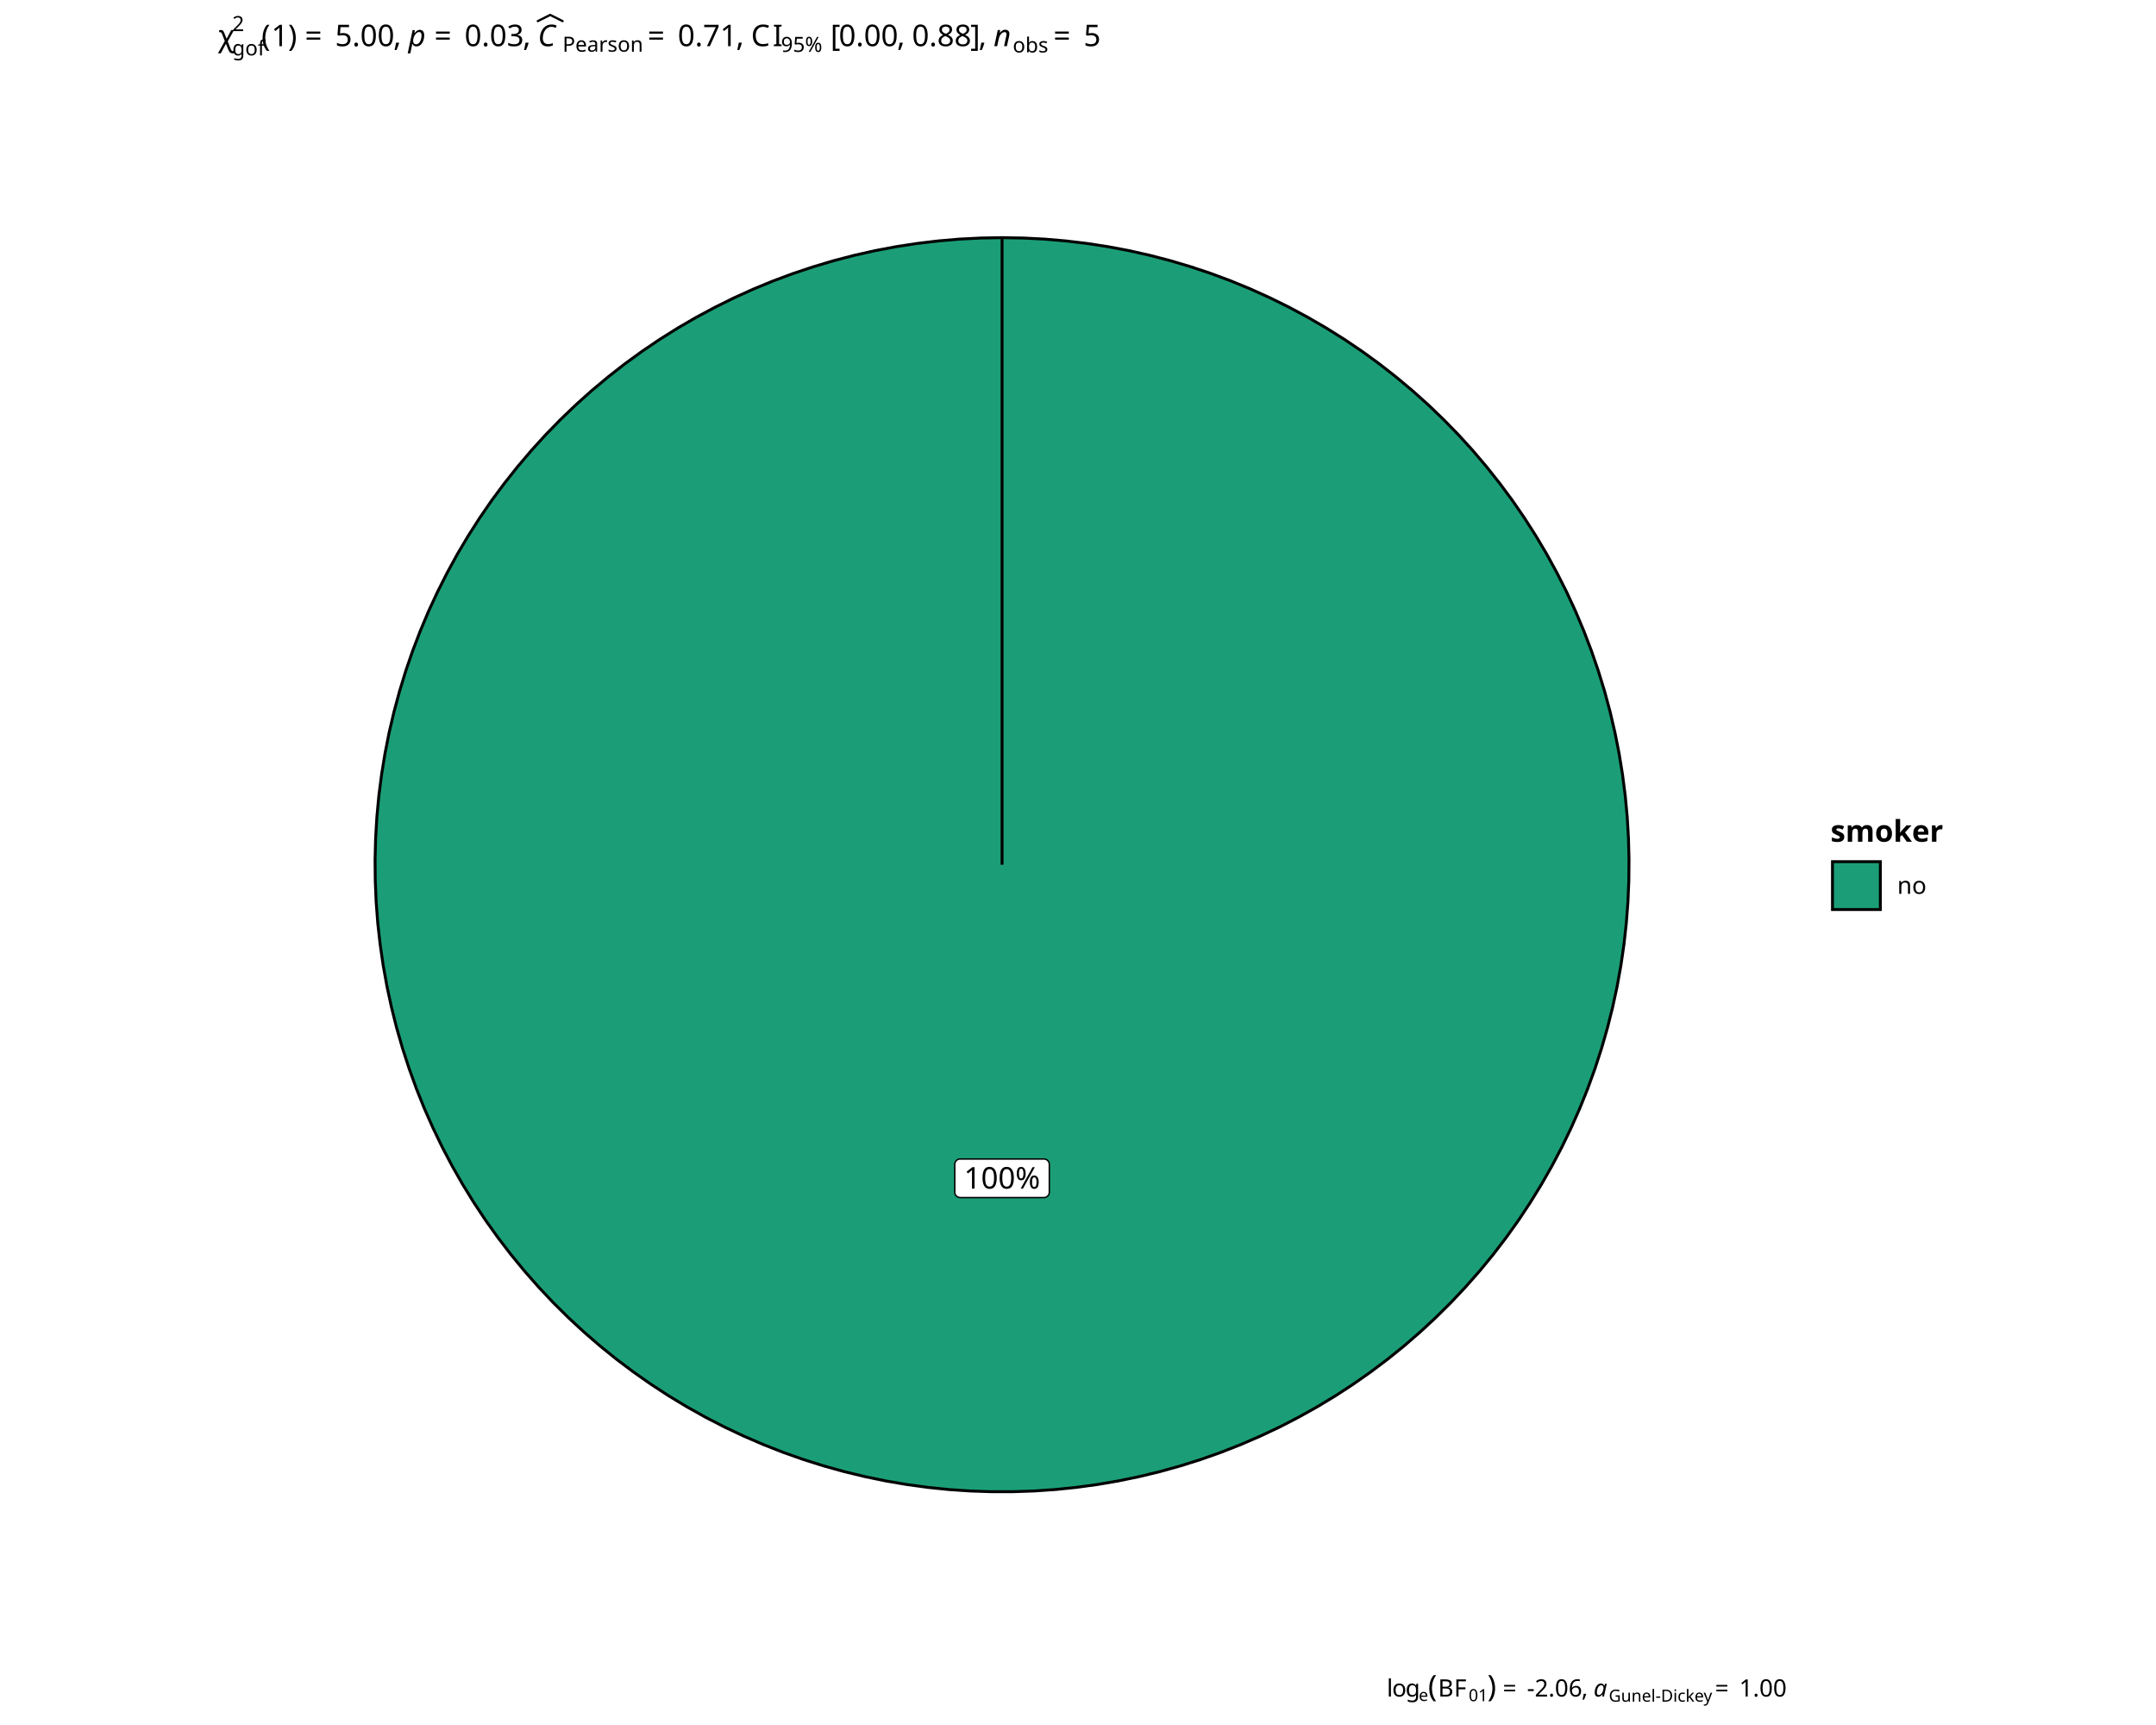
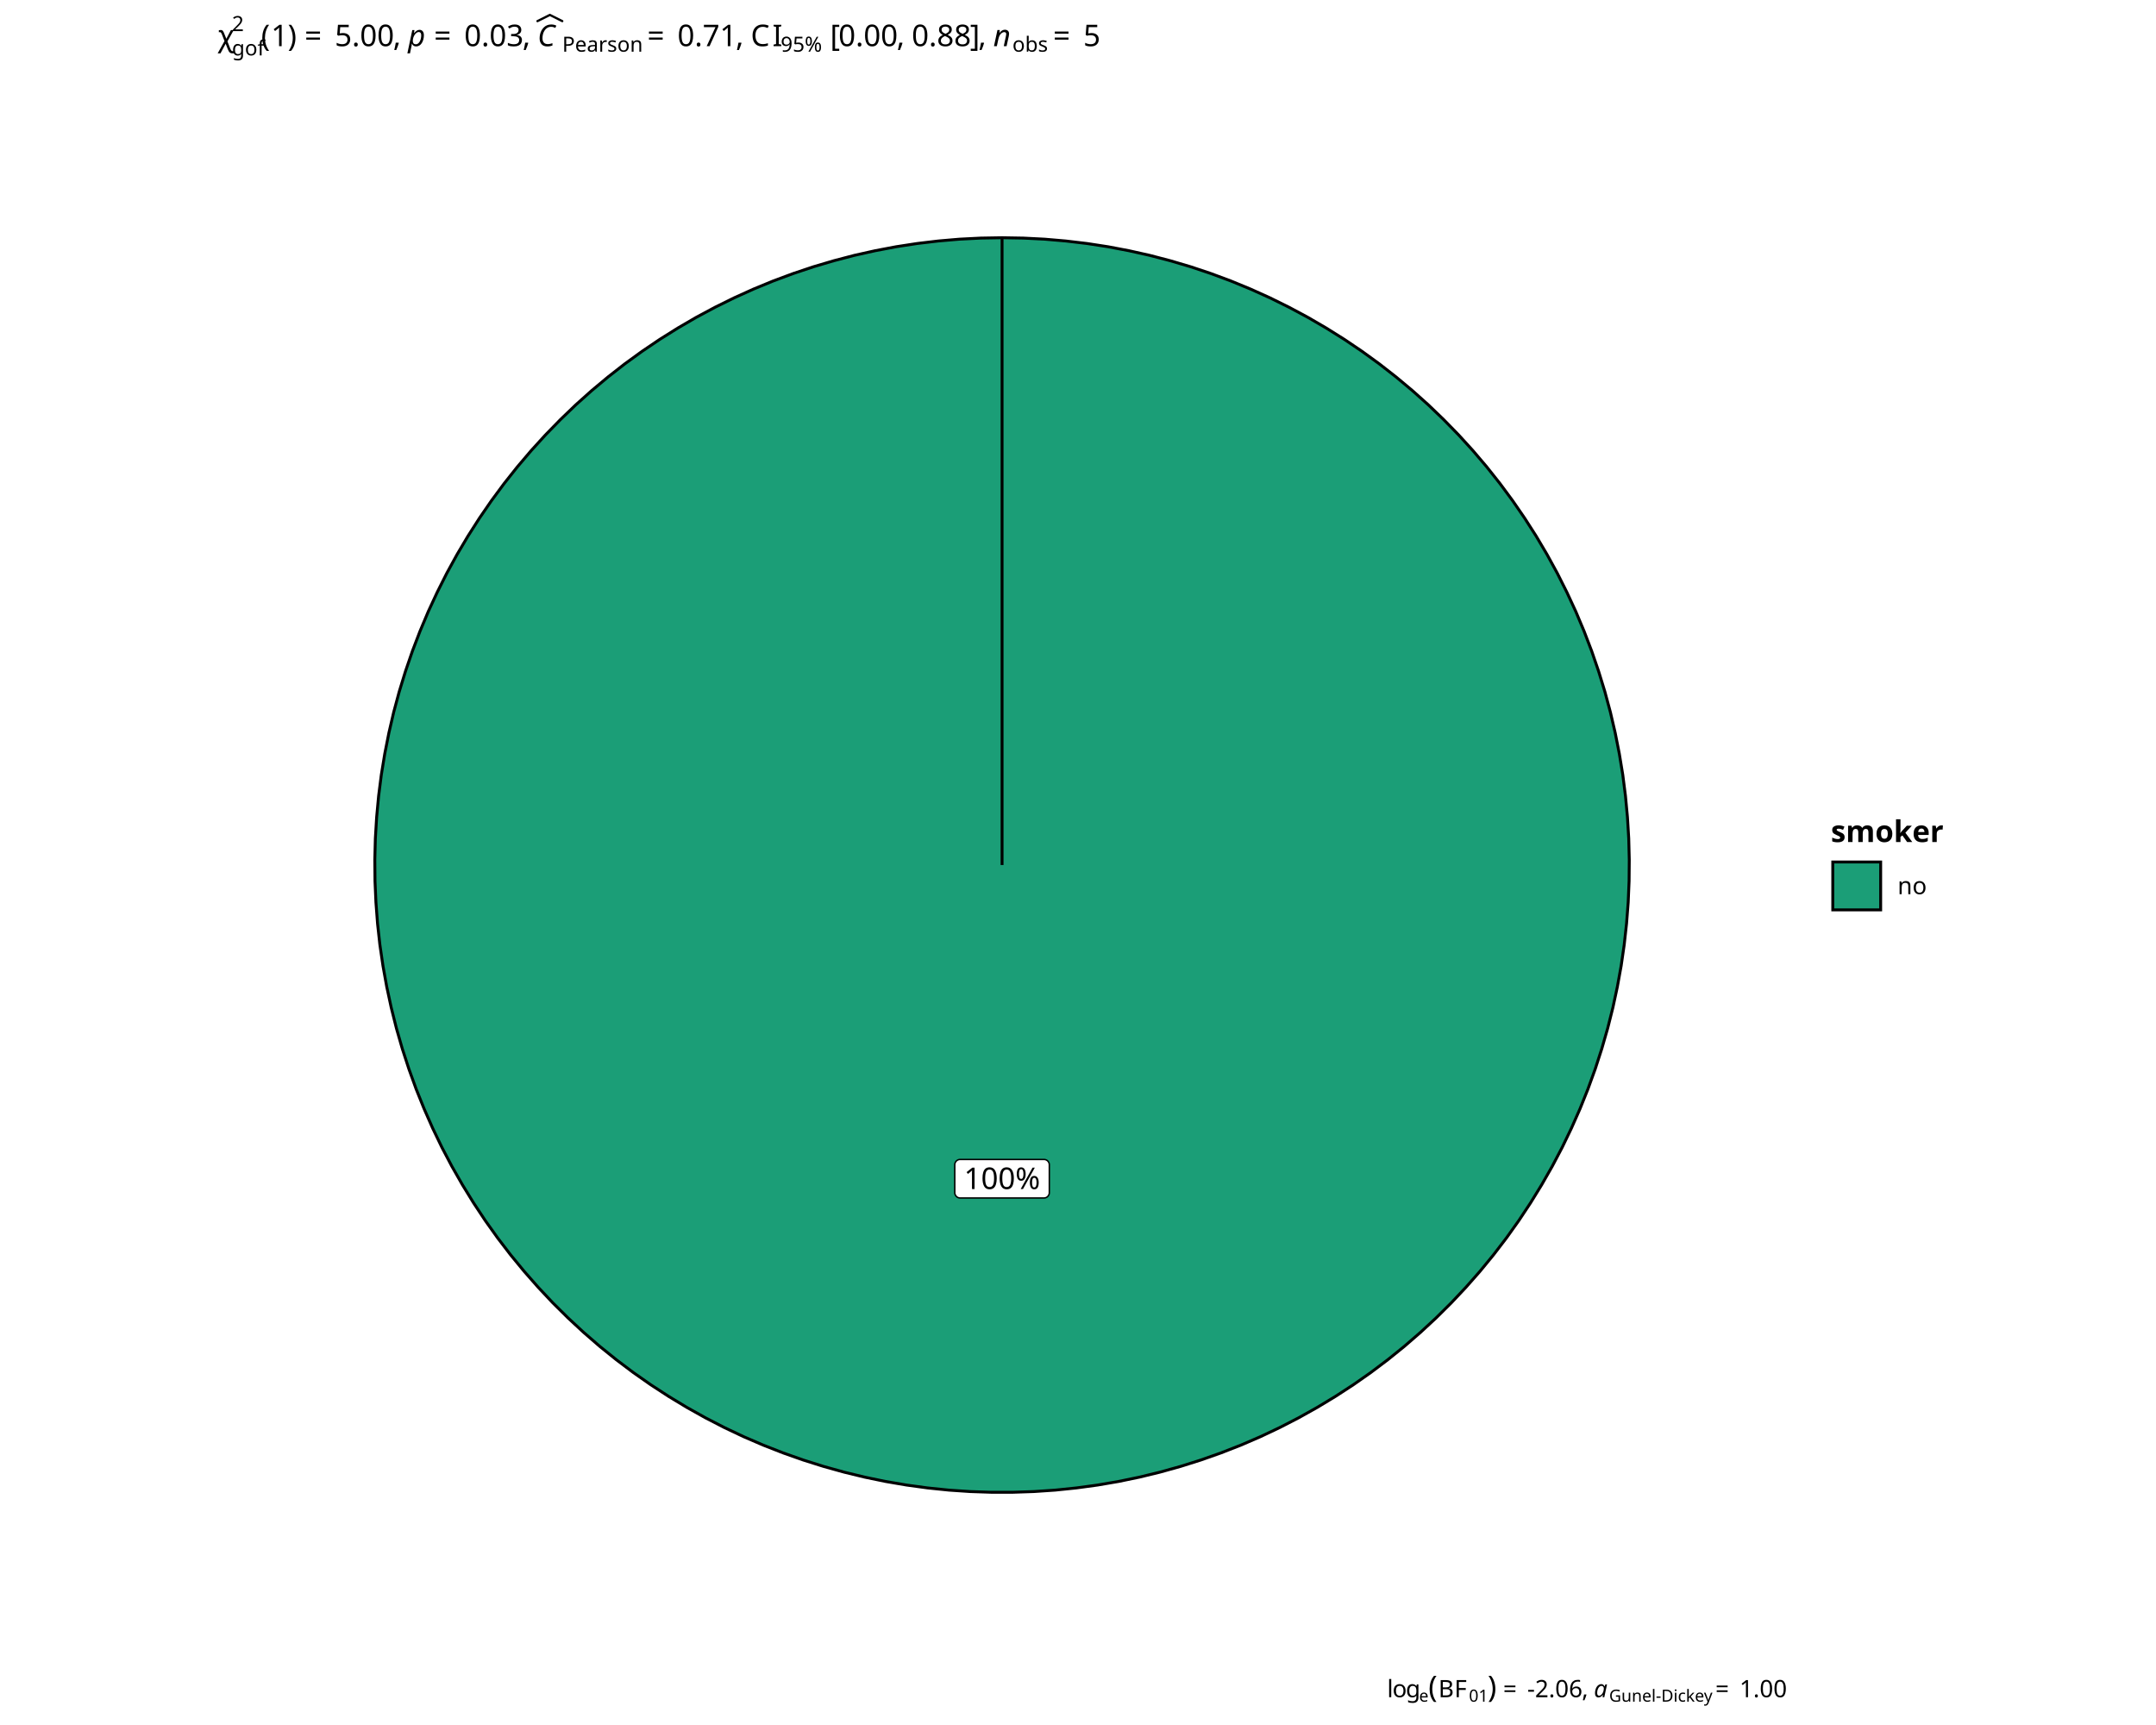
<svg xmlns="http://www.w3.org/2000/svg" class="svglite" data-engine-version="2.0" width="720.00pt" height="576.00pt" viewBox="0 0 720.00 576.00">
  <defs>
    <style type="text/css">
    .svglite line, .svglite polyline, .svglite polygon, .svglite path, .svglite rect, .svglite circle {
      fill: none;
      stroke: #000000;
      stroke-linecap: round;
      stroke-linejoin: round;
      stroke-miterlimit: 10.00;
    }
  </style>
  </defs>
  <rect width="100%" height="100%" style="stroke: none; fill: #FFFFFF;" />
  <defs>
    <clipPath id="cpMC4wMHw3MjAuMDB8MC4wMHw1NzYuMDA=">
      <rect x="0.00" y="0.00" width="720.00" height="576.00" />
    </clipPath>
  </defs>
  <g clip-path="url(#cpMC4wMHw3MjAuMDB8MC4wMHw1NzYuMDA=)">
</g>
  <defs>
-     <clipPath id="cpNjUuOTN8NjU0LjA3fDAuMDB8NTc2LjAw">
-       <rect x="65.93" y="0.00" width="588.14" height="576.00" />
+     <clipPath id="cpNjUuODJ8NjU0LjE4fDAuMDB8NTc2LjAw">
+       <rect x="65.82" y="0.00" width="588.35" height="576.00" />
    </clipPath>
  </defs>
-   <g clip-path="url(#cpNjUuOTN8NjU0LjA3fDAuMDB8NTc2LjAw)">
-     <rect x="65.93" y="0.00" width="588.14" height="576.00" style="stroke-width: 0.97; stroke: #FFFFFF; fill: #FFFFFF;" />
+   <g clip-path="url(#cpNjUuODJ8NjU0LjE4fDAuMDB8NTc2LjAw)">
+     <rect x="65.82" y="0.00" width="588.35" height="576.00" style="stroke-width: 0.97; stroke: #FFFFFF; fill: #FFFFFF;" />
  </g>
  <g clip-path="url(#cpMC4wMHw3MjAuMDB8MC4wMHw1NzYuMDA=)">
</g>
  <defs>
-     <clipPath id="cpNzIuOTB8NTk2LjM3fDI3LjAxfDU1MC40OA==">
-       <rect x="72.90" y="27.01" width="523.46" height="523.46" />
+     <clipPath id="cpNzIuODB8NTk2LjQ3fDI3LjAxfDU1MC42OQ==">
+       <rect x="72.80" y="27.01" width="523.67" height="523.67" />
    </clipPath>
  </defs>
-   <g clip-path="url(#cpNzIuOTB8NTk2LjM3fDI3LjAxfDU1MC40OA==)">
-     <rect x="72.90" y="27.01" width="523.46" height="523.46" style="stroke-width: 0.97; stroke: none; fill: #FFFFFF;" />
-     <polygon points="334.64,288.75 334.64,281.53 334.64,274.31 334.64,267.09 334.64,259.87 334.64,252.64 334.64,245.42 334.64,238.20 334.64,230.98 334.64,223.76 334.64,216.54 334.64,209.32 334.64,202.10 334.64,194.88 334.64,187.66 334.64,180.44 334.64,173.22 334.64,166.00 334.64,158.78 334.64,151.56 334.64,144.34 334.64,137.12 334.64,129.90 334.64,122.68 334.64,115.46 334.64,108.24 334.64,101.02 334.64,93.80 334.64,86.58 334.64,79.36 327.53,79.48 320.42,79.84 313.34,80.45 306.28,81.29 299.25,82.37 292.26,83.69 285.32,85.25 278.44,87.04 271.63,89.07 264.88,91.32 258.22,93.80 251.64,96.51 245.16,99.44 238.79,102.59 232.52,105.95 226.37,109.52 220.35,113.30 214.46,117.28 208.70,121.46 203.10,125.84 197.64,130.40 192.34,135.14 187.21,140.06 182.24,145.15 177.46,150.41 172.85,155.83 168.43,161.40 164.20,167.11 160.17,172.97 156.34,178.96 152.71,185.08 149.30,191.32 146.10,197.67 143.11,204.12 140.35,210.68 137.81,217.32 135.50,224.04 133.42,230.84 131.57,237.71 129.95,244.63 128.57,251.61 127.43,258.63 126.52,265.68 125.86,272.76 125.44,279.86 125.26,286.97 125.32,294.08 125.62,301.18 126.16,308.27 126.95,315.34 127.97,322.38 129.23,329.38 130.73,336.33 132.46,343.22 134.43,350.06 136.63,356.82 139.05,363.51 141.70,370.10 144.58,376.61 147.67,383.01 150.98,389.31 154.50,395.48 158.23,401.54 162.16,407.47 166.29,413.25 170.62,418.90 175.13,424.39 179.83,429.73 184.70,434.91 189.75,439.91 194.97,444.75 200.35,449.40 205.88,453.87 211.56,458.14 217.38,462.22 223.34,466.11 229.43,469.78 235.64,473.25 241.96,476.51 248.39,479.54 254.92,482.36 261.54,484.96 268.24,487.33 275.02,489.47 281.88,491.38 288.79,493.05 295.75,494.49 302.76,495.69 309.80,496.65 316.88,497.38 323.97,497.86 331.08,498.10 338.19,498.10 345.30,497.86 352.39,497.38 359.47,496.65 366.51,495.69 373.52,494.49 380.49,493.05 387.40,491.38 394.25,489.47 401.03,487.33 407.73,484.96 414.35,482.36 420.88,479.54 427.31,476.51 433.63,473.25 439.84,469.78 445.93,466.11 451.89,462.22 457.71,458.14 463.39,453.87 468.92,449.40 474.30,444.75 479.52,439.91 484.57,434.91 489.44,429.73 494.14,424.39 498.66,418.90 502.98,413.25 507.11,407.47 511.04,401.54 514.77,395.48 518.29,389.31 521.60,383.01 524.69,376.61 527.57,370.10 530.22,363.51 532.65,356.82 534.84,350.06 536.81,343.22 538.54,336.33 540.04,329.38 541.30,322.38 542.33,315.34 543.11,308.27 543.65,301.18 543.95,294.08 544.01,286.97 543.83,279.86 543.41,272.76 542.75,265.68 541.84,258.63 540.70,251.61 539.32,244.63 537.71,237.71 535.86,230.84 533.77,224.04 531.46,217.32 528.92,210.68 526.16,204.12 523.18,197.67 519.97,191.32 516.56,185.08 512.93,178.96 509.10,172.97 505.07,167.11 500.84,161.40 496.42,155.83 491.82,150.41 487.03,145.15 482.06,140.06 476.93,135.14 471.63,130.40 466.18,125.84 460.57,121.46 454.82,117.28 448.92,113.30 442.90,109.52 436.75,105.95 430.49,102.59 424.11,99.44 417.63,96.51 411.05,93.80 404.39,91.32 397.65,89.07 390.83,87.04 383.95,85.25 377.01,83.69 370.02,82.37 362.99,81.29 355.93,80.45 348.85,79.84 341.75,79.48 334.64,79.36 334.64,86.58 334.64,93.80 334.64,101.02 334.64,108.24 334.64,115.46 334.64,122.68 334.64,129.90 334.64,137.12 334.64,144.34 334.64,151.56 334.64,158.78 334.64,166.00 334.64,173.22 334.64,180.44 334.64,187.66 334.64,194.88 334.64,202.10 334.64,209.32 334.64,216.54 334.64,223.76 334.64,230.98 334.64,238.20 334.64,245.42 334.64,252.64 334.64,259.87 334.64,267.09 334.64,274.31 334.64,281.53 334.64,288.75 " style="stroke-width: 0.97; stroke-linecap: butt; stroke-linejoin: miter; fill: #1B9E77;" />
-     <polygon points="320.65,399.88 348.62,399.88 348.55,399.88 348.84,399.87 349.13,399.81 349.40,399.71 349.65,399.56 349.87,399.38 350.06,399.16 350.22,398.92 350.33,398.65 350.40,398.37 350.42,398.08 350.42,398.08 350.42,388.80 350.42,388.80 350.40,388.51 350.33,388.23 350.22,387.96 350.06,387.72 349.87,387.50 349.65,387.32 349.40,387.17 349.13,387.07 348.84,387.01 348.62,387.00 320.65,387.00 320.86,387.01 320.57,387.00 320.29,387.03 320.01,387.11 319.75,387.24 319.51,387.40 319.30,387.60 319.13,387.84 318.99,388.09 318.90,388.37 318.85,388.65 318.85,388.80 318.85,398.08 318.85,397.93 318.85,398.22 318.90,398.51 318.99,398.79 319.13,399.04 319.30,399.27 319.51,399.47 319.75,399.64 320.01,399.76 320.29,399.84 320.57,399.88 " style="stroke-width: 0.48; fill: #FFFFFF;" />
-     <text x="334.64" y="396.88" text-anchor="middle" style="font-size: 10.00px; font-family: sans;" textLength="25.58px" lengthAdjust="spacingAndGlyphs">100%</text>
+   <g clip-path="url(#cpNzIuODB8NTk2LjQ3fDI3LjAxfDU1MC42OQ==)">
+     <rect x="72.80" y="27.01" width="523.67" height="523.67" style="stroke-width: 0.97; stroke: none; fill: #FFFFFF;" />
+     <polygon points="334.64,288.85 334.64,281.63 334.64,274.40 334.64,267.18 334.64,259.96 334.64,252.74 334.64,245.51 334.64,238.29 334.64,231.07 334.64,223.84 334.64,216.62 334.64,209.40 334.64,202.17 334.64,194.95 334.64,187.73 334.64,180.50 334.64,173.28 334.64,166.06 334.64,158.84 334.64,151.61 334.64,144.39 334.64,137.17 334.64,129.94 334.64,122.72 334.64,115.50 334.64,108.27 334.64,101.05 334.64,93.83 334.64,86.60 334.64,79.38 327.52,79.50 320.42,79.86 313.33,80.47 306.27,81.31 299.24,82.39 292.24,83.72 285.30,85.27 278.42,87.07 271.60,89.09 264.85,91.35 258.19,93.83 251.61,96.54 245.13,99.47 238.75,102.62 232.48,105.98 226.33,109.56 220.30,113.34 214.41,117.32 208.65,121.50 203.04,125.88 197.58,130.44 192.28,135.18 187.15,140.11 182.18,145.20 177.39,150.46 172.78,155.88 168.36,161.45 164.13,167.17 160.10,173.03 156.27,179.02 152.64,185.14 149.22,191.38 146.02,197.74 143.03,204.19 140.27,210.75 137.73,217.39 135.42,224.12 133.33,230.92 131.48,237.79 129.87,244.72 128.49,251.70 127.34,258.72 126.44,265.78 125.78,272.86 125.35,279.96 125.17,287.07 125.23,294.19 125.54,301.29 126.08,308.39 126.86,315.46 127.89,322.50 129.15,329.50 130.65,336.45 132.38,343.35 134.35,350.19 136.55,356.95 138.97,363.64 141.63,370.24 144.50,376.75 147.59,383.16 150.90,389.45 154.43,395.63 158.16,401.69 162.09,407.62 166.22,413.41 170.55,419.06 175.07,424.55 179.77,429.89 184.64,435.07 189.70,440.08 194.91,444.91 200.29,449.57 205.83,454.04 211.51,458.32 217.34,462.40 223.30,466.28 229.39,469.96 235.60,473.43 241.92,476.69 248.35,479.73 254.89,482.55 261.51,485.14 268.22,487.51 275.00,489.65 281.85,491.56 288.77,493.24 295.73,494.68 302.75,495.88 309.79,496.84 316.87,497.57 323.97,498.05 331.08,498.29 338.19,498.29 345.30,498.05 352.40,497.57 359.48,496.84 366.53,495.88 373.54,494.68 380.50,493.24 387.42,491.56 394.27,489.65 401.05,487.51 407.76,485.14 414.39,482.55 420.92,479.73 427.35,476.69 433.67,473.43 439.88,469.96 445.97,466.28 451.93,462.40 457.76,458.32 463.44,454.04 468.98,449.57 474.36,444.91 479.58,440.08 484.63,435.07 489.51,429.89 494.21,424.55 498.72,419.06 503.05,413.41 507.18,407.62 511.11,401.69 514.84,395.63 518.37,389.45 521.68,383.16 524.77,376.75 527.65,370.24 530.30,363.64 532.73,356.95 534.92,350.19 536.89,343.35 538.63,336.45 540.12,329.50 541.39,322.50 542.41,315.46 543.19,308.39 543.74,301.29 544.04,294.19 544.10,287.07 543.92,279.96 543.49,272.86 542.83,265.78 541.93,258.72 540.78,251.70 539.40,244.72 537.79,237.79 535.94,230.92 533.85,224.12 531.54,217.39 529.00,210.75 526.24,204.19 523.25,197.74 520.05,191.38 516.63,185.14 513.01,179.02 509.17,173.03 505.14,167.17 500.91,161.45 496.49,155.88 491.88,150.46 487.09,145.20 482.12,140.11 476.99,135.18 471.69,130.44 466.23,125.88 460.62,121.50 454.86,117.32 448.97,113.34 442.94,109.56 436.79,105.98 430.52,102.62 424.15,99.47 417.66,96.54 411.08,93.83 404.42,91.35 397.67,89.09 390.85,87.07 383.97,85.27 377.03,83.72 370.04,82.39 363.01,81.31 355.94,80.47 348.85,79.86 341.75,79.50 334.64,79.38 334.64,86.60 334.64,93.83 334.64,101.05 334.64,108.27 334.64,115.50 334.64,122.72 334.64,129.94 334.64,137.17 334.64,144.39 334.64,151.61 334.64,158.84 334.64,166.06 334.64,173.28 334.64,180.50 334.64,187.73 334.64,194.95 334.64,202.17 334.64,209.40 334.64,216.62 334.64,223.84 334.64,231.07 334.64,238.29 334.64,245.51 334.64,252.74 334.64,259.96 334.64,267.18 334.64,274.40 334.64,281.63 334.64,288.85 " style="stroke-width: 0.97; stroke-linecap: butt; stroke-linejoin: miter; fill: #1B9E77;" />
+     <polygon points="320.65,400.03 348.62,400.03 348.55,400.03 348.84,400.01 349.13,399.96 349.40,399.85 349.65,399.71 349.87,399.53 350.06,399.31 350.22,399.06 350.33,398.80 350.40,398.52 350.42,398.23 350.42,398.23 350.42,388.95 350.42,388.95 350.40,388.66 350.33,388.38 350.22,388.11 350.06,387.86 349.87,387.65 349.65,387.46 349.40,387.32 349.13,387.22 348.84,387.16 348.62,387.15 320.65,387.15 320.86,387.16 320.57,387.15 320.29,387.18 320.01,387.26 319.75,387.39 319.51,387.55 319.30,387.75 319.13,387.98 318.99,388.24 318.90,388.51 318.85,388.80 318.85,388.95 318.85,398.23 318.85,398.08 318.85,398.37 318.90,398.66 318.99,398.93 319.13,399.19 319.30,399.42 319.51,399.62 319.75,399.79 320.01,399.91 320.29,399.99 320.57,400.03 " style="stroke-width: 0.48; fill: #FFFFFF;" />
+     <text x="334.64" y="397.03" text-anchor="middle" style="font-size: 10.00px; font-family: sans;" textLength="25.58px" lengthAdjust="spacingAndGlyphs">100%</text>
  </g>
  <g clip-path="url(#cpMC4wMHw3MjAuMDB8MC4wMHw1NzYuMDA=)">
-     <rect x="606.33" y="268.15" width="42.76" height="41.18" style="stroke-width: 0.97; stroke: none; fill: #FFFFFF;" />
-     <text x="611.31" y="281.06" style="font-size: 10.00px; font-weight: bold; font-family: sans;" textLength="32.80px" lengthAdjust="spacingAndGlyphs">smoker</text>
-     <rect x="611.31" y="287.08" width="17.28" height="17.28" style="stroke-width: 0.97; stroke: none; fill: #FFFFFF;" />
-     <rect x="611.96" y="287.72" width="15.99" height="15.99" style="stroke-width: 0.97; stroke-linecap: butt; stroke-linejoin: miter; fill: #1B9E77;" />
-     <text x="633.57" y="298.47" style="font-size: 8.00px; font-family: sans;" textLength="8.90px" lengthAdjust="spacingAndGlyphs">no</text>
-     <text x="72.90" y="15.41" style="font-size: 10.00px; font-family: sans;" textLength="4.65px" lengthAdjust="spacingAndGlyphs">χ</text>
-     <text x="77.55" y="18.50" style="font-size: 7.00px; font-family: sans;" textLength="9.73px" lengthAdjust="spacingAndGlyphs">gof</text>
-     <text x="77.55" y="10.38" style="font-size: 7.00px; font-family: sans;" textLength="3.89px" lengthAdjust="spacingAndGlyphs">2</text>
-     <text x="87.28" y="15.41" style="font-size: 10.00px; font-family: sans;" textLength="3.33px" lengthAdjust="spacingAndGlyphs">(</text>
-     <text x="90.61" y="15.41" style="font-size: 10.00px; font-family: sans;" textLength="5.56px" lengthAdjust="spacingAndGlyphs">1</text>
-     <text x="96.18" y="15.41" style="font-size: 10.00px; font-family: sans;" textLength="3.33px" lengthAdjust="spacingAndGlyphs">)</text>
-     <text x="101.82" y="15.41" style="font-size: 10.00px; font-family: sans;" textLength="7.76px" lengthAdjust="spacingAndGlyphs">=</text>
-     <text x="111.90" y="15.41" style="font-size: 10.00px; font-family: sans;" textLength="19.46px" lengthAdjust="spacingAndGlyphs">5.00</text>
-     <text x="131.36" y="15.41" style="font-size: 10.00px; font-family: sans;" textLength="2.50px" lengthAdjust="spacingAndGlyphs">,</text>
-     <text x="133.87" y="15.41" style="font-size: 10.00px; font-family: sans;" textLength="2.50px" lengthAdjust="spacingAndGlyphs"> </text>
-     <text x="136.37" y="15.41" style="font-size: 10.00px; font-style: italic; font-family: sans;" textLength="5.56px" lengthAdjust="spacingAndGlyphs">p</text>
-     <text x="145.05" y="15.41" style="font-size: 10.00px; font-family: sans;" textLength="7.76px" lengthAdjust="spacingAndGlyphs">=</text>
-     <text x="155.13" y="15.41" style="font-size: 10.00px; font-family: sans;" textLength="19.46px" lengthAdjust="spacingAndGlyphs">0.03</text>
-     <text x="174.60" y="15.41" style="font-size: 10.00px; font-family: sans;" textLength="2.50px" lengthAdjust="spacingAndGlyphs">,</text>
-     <text x="177.10" y="15.41" style="font-size: 10.00px; font-family: sans;" textLength="2.50px" lengthAdjust="spacingAndGlyphs"> </text>
-     <text x="179.60" y="15.41" style="font-size: 10.00px; font-style: italic; font-family: sans;" textLength="7.22px" lengthAdjust="spacingAndGlyphs">C</text>
-     <polyline points="179.60,7.05 183.74,4.98 187.87,7.05 " style="stroke-width: 0.75;" />
-     <text x="187.87" y="17.26" style="font-size: 7.00px; font-family: sans;" textLength="26.08px" lengthAdjust="spacingAndGlyphs">Pearson</text>
-     <text x="216.26" y="15.41" style="font-size: 10.00px; font-family: sans;" textLength="7.76px" lengthAdjust="spacingAndGlyphs">=</text>
-     <text x="226.34" y="15.41" style="font-size: 10.00px; font-family: sans;" textLength="19.46px" lengthAdjust="spacingAndGlyphs">0.71</text>
-     <text x="245.81" y="15.41" style="font-size: 10.00px; font-family: sans;" textLength="2.50px" lengthAdjust="spacingAndGlyphs">,</text>
-     <text x="248.31" y="15.41" style="font-size: 10.00px; font-family: sans;" textLength="2.50px" lengthAdjust="spacingAndGlyphs"> </text>
-     <text x="250.81" y="15.41" style="font-size: 10.00px; font-family: sans;" textLength="7.22px" lengthAdjust="spacingAndGlyphs">C</text>
-     <text x="258.03" y="15.41" style="font-size: 10.00px; font-family: sans;" textLength="2.78px" lengthAdjust="spacingAndGlyphs">I</text>
-     <text x="260.81" y="17.33" style="font-size: 7.00px; font-family: sans;" textLength="14.01px" lengthAdjust="spacingAndGlyphs">95%</text>
-     <text x="274.82" y="15.41" style="font-size: 10.00px; font-family: sans;" textLength="2.50px" lengthAdjust="spacingAndGlyphs"> </text>
-     <text x="277.33" y="15.41" style="font-size: 10.00px; font-family: sans;" textLength="2.78px" lengthAdjust="spacingAndGlyphs">[</text>
-     <text x="280.10" y="15.41" style="font-size: 10.00px; font-family: sans;" textLength="19.46px" lengthAdjust="spacingAndGlyphs">0.00</text>
-     <text x="299.57" y="15.41" style="font-size: 10.00px; font-family: sans;" textLength="2.50px" lengthAdjust="spacingAndGlyphs">,</text>
-     <text x="302.07" y="15.41" style="font-size: 10.00px; font-family: sans;" textLength="2.50px" lengthAdjust="spacingAndGlyphs"> </text>
-     <text x="304.57" y="15.41" style="font-size: 10.00px; font-family: sans;" textLength="19.46px" lengthAdjust="spacingAndGlyphs">0.88</text>
-     <text x="324.04" y="15.41" style="font-size: 10.00px; font-family: sans;" textLength="2.78px" lengthAdjust="spacingAndGlyphs">]</text>
-     <text x="326.81" y="15.41" style="font-size: 10.00px; font-family: sans;" textLength="2.50px" lengthAdjust="spacingAndGlyphs">,</text>
-     <text x="329.32" y="15.41" style="font-size: 10.00px; font-family: sans;" textLength="2.50px" lengthAdjust="spacingAndGlyphs"> </text>
-     <text x="331.82" y="15.41" style="font-size: 10.00px; font-style: italic; font-family: sans;" textLength="5.56px" lengthAdjust="spacingAndGlyphs">n</text>
-     <text x="338.19" y="17.52" style="font-size: 7.00px; font-family: sans;" textLength="11.29px" lengthAdjust="spacingAndGlyphs">obs</text>
-     <text x="351.79" y="15.41" style="font-size: 10.00px; font-family: sans;" textLength="7.76px" lengthAdjust="spacingAndGlyphs">=</text>
-     <text x="361.87" y="15.41" style="font-size: 10.00px; font-family: sans;" textLength="5.56px" lengthAdjust="spacingAndGlyphs">5</text>
-     <text x="463.11" y="566.50" style="font-size: 8.00px; font-family: sans;" textLength="1.78px" lengthAdjust="spacingAndGlyphs">l</text>
-     <text x="464.89" y="566.50" style="font-size: 8.00px; font-family: sans;" textLength="4.45px" lengthAdjust="spacingAndGlyphs">o</text>
-     <text x="469.34" y="566.50" style="font-size: 8.00px; font-family: sans;" textLength="4.45px" lengthAdjust="spacingAndGlyphs">g</text>
-     <text x="473.79" y="567.98" style="font-size: 5.60px; font-family: sans;" textLength="3.11px" lengthAdjust="spacingAndGlyphs">e</text>
-     <text x="476.90" y="566.50" style="font-size: 10.00px; font-family: sans;" textLength="3.33px" lengthAdjust="spacingAndGlyphs">(</text>
-     <text x="480.23" y="566.50" style="font-size: 8.00px; font-family: sans;" textLength="5.34px" lengthAdjust="spacingAndGlyphs">B</text>
-     <text x="485.57" y="566.50" style="font-size: 8.00px; font-family: sans;" textLength="4.89px" lengthAdjust="spacingAndGlyphs">F</text>
-     <text x="490.46" y="568.05" style="font-size: 5.60px; font-family: sans;" textLength="6.23px" lengthAdjust="spacingAndGlyphs">01</text>
-     <text x="496.69" y="566.50" style="font-size: 10.00px; font-family: sans;" textLength="3.32px" lengthAdjust="spacingAndGlyphs">)</text>
-     <text x="501.86" y="566.50" style="font-size: 8.00px; font-family: sans;" textLength="6.21px" lengthAdjust="spacingAndGlyphs">=</text>
-     <text x="509.93" y="566.50" style="font-size: 8.00px; font-family: sans;" textLength="18.24px" lengthAdjust="spacingAndGlyphs">-2.06</text>
-     <text x="528.16" y="566.50" style="font-size: 8.00px; font-family: sans;" textLength="2.00px" lengthAdjust="spacingAndGlyphs">,</text>
-     <text x="530.16" y="566.50" style="font-size: 8.00px; font-family: sans;" textLength="2.00px" lengthAdjust="spacingAndGlyphs"> </text>
-     <text x="532.17" y="566.50" style="font-size: 8.00px; font-style: italic; font-family: sans;" textLength="4.45px" lengthAdjust="spacingAndGlyphs">a</text>
-     <text x="537.26" y="568.20" style="font-size: 5.60px; font-family: sans;" textLength="33.62px" lengthAdjust="spacingAndGlyphs">Gunel-Dickey</text>
-     <text x="572.73" y="566.50" style="font-size: 8.00px; font-family: sans;" textLength="6.21px" lengthAdjust="spacingAndGlyphs">=</text>
-     <text x="580.80" y="566.50" style="font-size: 8.00px; font-family: sans;" textLength="15.57px" lengthAdjust="spacingAndGlyphs">1.00</text>
+     <rect x="606.44" y="268.26" width="42.76" height="41.18" style="stroke-width: 0.97; stroke: none; fill: #FFFFFF;" />
+     <text x="611.42" y="281.16" style="font-size: 10.00px; font-weight: bold; font-family: sans;" textLength="32.80px" lengthAdjust="spacingAndGlyphs">smoker</text>
+     <rect x="611.42" y="287.18" width="17.28" height="17.28" style="stroke-width: 0.97; stroke: none; fill: #FFFFFF;" />
+     <rect x="612.06" y="287.83" width="15.99" height="15.99" style="stroke-width: 0.97; stroke-linecap: butt; stroke-linejoin: miter; fill: #1B9E77;" />
+     <text x="633.68" y="298.57" style="font-size: 8.00px; font-family: sans;" textLength="8.90px" lengthAdjust="spacingAndGlyphs">no</text>
+     <text x="72.80" y="15.41" style="font-size: 10.00px; font-family: sans;" textLength="4.65px" lengthAdjust="spacingAndGlyphs">χ</text>
+     <text x="77.45" y="18.50" style="font-size: 7.00px; font-family: sans;" textLength="9.73px" lengthAdjust="spacingAndGlyphs">gof</text>
+     <text x="77.45" y="10.38" style="font-size: 7.00px; font-family: sans;" textLength="3.89px" lengthAdjust="spacingAndGlyphs">2</text>
+     <text x="87.18" y="15.41" style="font-size: 10.00px; font-family: sans;" textLength="3.33px" lengthAdjust="spacingAndGlyphs">(</text>
+     <text x="90.51" y="15.41" style="font-size: 10.00px; font-family: sans;" textLength="5.56px" lengthAdjust="spacingAndGlyphs">1</text>
+     <text x="96.07" y="15.41" style="font-size: 10.00px; font-family: sans;" textLength="3.33px" lengthAdjust="spacingAndGlyphs">)</text>
+     <text x="101.72" y="15.41" style="font-size: 10.00px; font-family: sans;" textLength="7.76px" lengthAdjust="spacingAndGlyphs">=</text>
+     <text x="111.80" y="15.41" style="font-size: 10.00px; font-family: sans;" textLength="19.46px" lengthAdjust="spacingAndGlyphs">5.00</text>
+     <text x="131.26" y="15.41" style="font-size: 10.00px; font-family: sans;" textLength="2.50px" lengthAdjust="spacingAndGlyphs">,</text>
+     <text x="133.76" y="15.41" style="font-size: 10.00px; font-family: sans;" textLength="2.50px" lengthAdjust="spacingAndGlyphs"> </text>
+     <text x="136.26" y="15.41" style="font-size: 10.00px; font-style: italic; font-family: sans;" textLength="5.56px" lengthAdjust="spacingAndGlyphs">p</text>
+     <text x="144.95" y="15.41" style="font-size: 10.00px; font-family: sans;" textLength="7.76px" lengthAdjust="spacingAndGlyphs">=</text>
+     <text x="155.03" y="15.41" style="font-size: 10.00px; font-family: sans;" textLength="19.46px" lengthAdjust="spacingAndGlyphs">0.03</text>
+     <text x="174.49" y="15.41" style="font-size: 10.00px; font-family: sans;" textLength="2.50px" lengthAdjust="spacingAndGlyphs">,</text>
+     <text x="176.99" y="15.41" style="font-size: 10.00px; font-family: sans;" textLength="2.50px" lengthAdjust="spacingAndGlyphs"> </text>
+     <text x="179.49" y="15.41" style="font-size: 10.00px; font-style: italic; font-family: sans;" textLength="7.22px" lengthAdjust="spacingAndGlyphs">C</text>
+     <polyline points="179.49,7.05 183.63,4.98 187.77,7.05 " style="stroke-width: 0.75;" />
+     <text x="187.77" y="17.26" style="font-size: 7.00px; font-family: sans;" textLength="26.08px" lengthAdjust="spacingAndGlyphs">Pearson</text>
+     <text x="216.16" y="15.41" style="font-size: 10.00px; font-family: sans;" textLength="7.76px" lengthAdjust="spacingAndGlyphs">=</text>
+     <text x="226.24" y="15.41" style="font-size: 10.00px; font-family: sans;" textLength="19.46px" lengthAdjust="spacingAndGlyphs">0.71</text>
+     <text x="245.70" y="15.41" style="font-size: 10.00px; font-family: sans;" textLength="2.50px" lengthAdjust="spacingAndGlyphs">,</text>
+     <text x="248.20" y="15.41" style="font-size: 10.00px; font-family: sans;" textLength="2.50px" lengthAdjust="spacingAndGlyphs"> </text>
+     <text x="250.71" y="15.41" style="font-size: 10.00px; font-family: sans;" textLength="7.22px" lengthAdjust="spacingAndGlyphs">C</text>
+     <text x="257.93" y="15.41" style="font-size: 10.00px; font-family: sans;" textLength="2.78px" lengthAdjust="spacingAndGlyphs">I</text>
+     <text x="260.71" y="17.26" style="font-size: 7.00px; font-family: sans;" textLength="14.01px" lengthAdjust="spacingAndGlyphs">95%</text>
+     <text x="274.72" y="15.41" style="font-size: 10.00px; font-family: sans;" textLength="2.50px" lengthAdjust="spacingAndGlyphs"> </text>
+     <text x="277.22" y="15.41" style="font-size: 10.00px; font-family: sans;" textLength="2.78px" lengthAdjust="spacingAndGlyphs">[</text>
+     <text x="280.00" y="15.41" style="font-size: 10.00px; font-family: sans;" textLength="19.46px" lengthAdjust="spacingAndGlyphs">0.00</text>
+     <text x="299.46" y="15.41" style="font-size: 10.00px; font-family: sans;" textLength="2.50px" lengthAdjust="spacingAndGlyphs">,</text>
+     <text x="301.96" y="15.41" style="font-size: 10.00px; font-family: sans;" textLength="2.50px" lengthAdjust="spacingAndGlyphs"> </text>
+     <text x="304.47" y="15.41" style="font-size: 10.00px; font-family: sans;" textLength="19.46px" lengthAdjust="spacingAndGlyphs">0.88</text>
+     <text x="323.93" y="15.41" style="font-size: 10.00px; font-family: sans;" textLength="2.78px" lengthAdjust="spacingAndGlyphs">]</text>
+     <text x="326.71" y="15.41" style="font-size: 10.00px; font-family: sans;" textLength="2.50px" lengthAdjust="spacingAndGlyphs">,</text>
+     <text x="329.21" y="15.41" style="font-size: 10.00px; font-family: sans;" textLength="2.50px" lengthAdjust="spacingAndGlyphs"> </text>
+     <text x="331.71" y="15.41" style="font-size: 10.00px; font-style: italic; font-family: sans;" textLength="5.56px" lengthAdjust="spacingAndGlyphs">n</text>
+     <text x="338.08" y="17.26" style="font-size: 7.00px; font-family: sans;" textLength="11.29px" lengthAdjust="spacingAndGlyphs">obs</text>
+     <text x="351.69" y="15.41" style="font-size: 10.00px; font-family: sans;" textLength="7.76px" lengthAdjust="spacingAndGlyphs">=</text>
+     <text x="361.77" y="15.41" style="font-size: 10.00px; font-family: sans;" textLength="5.56px" lengthAdjust="spacingAndGlyphs">5</text>
+     <text x="463.22" y="566.72" style="font-size: 8.00px; font-family: sans;" textLength="1.78px" lengthAdjust="spacingAndGlyphs">l</text>
+     <text x="465.00" y="566.72" style="font-size: 8.00px; font-family: sans;" textLength="4.45px" lengthAdjust="spacingAndGlyphs">o</text>
+     <text x="469.45" y="566.72" style="font-size: 8.00px; font-family: sans;" textLength="4.45px" lengthAdjust="spacingAndGlyphs">g</text>
+     <text x="473.90" y="568.20" style="font-size: 5.60px; font-family: sans;" textLength="3.11px" lengthAdjust="spacingAndGlyphs">e</text>
+     <text x="477.01" y="566.72" style="font-size: 10.00px; font-family: sans;" textLength="3.33px" lengthAdjust="spacingAndGlyphs">(</text>
+     <text x="480.34" y="566.72" style="font-size: 8.00px; font-family: sans;" textLength="5.34px" lengthAdjust="spacingAndGlyphs">B</text>
+     <text x="485.68" y="566.72" style="font-size: 8.00px; font-family: sans;" textLength="4.89px" lengthAdjust="spacingAndGlyphs">F</text>
+     <text x="490.56" y="568.20" style="font-size: 5.60px; font-family: sans;" textLength="6.23px" lengthAdjust="spacingAndGlyphs">01</text>
+     <text x="496.79" y="566.72" style="font-size: 10.00px; font-family: sans;" textLength="3.32px" lengthAdjust="spacingAndGlyphs">)</text>
+     <text x="501.97" y="566.72" style="font-size: 8.00px; font-family: sans;" textLength="6.21px" lengthAdjust="spacingAndGlyphs">=</text>
+     <text x="510.03" y="566.72" style="font-size: 8.00px; font-family: sans;" textLength="18.24px" lengthAdjust="spacingAndGlyphs">-2.06</text>
+     <text x="528.27" y="566.72" style="font-size: 8.00px; font-family: sans;" textLength="2.00px" lengthAdjust="spacingAndGlyphs">,</text>
+     <text x="530.27" y="566.72" style="font-size: 8.00px; font-family: sans;" textLength="2.00px" lengthAdjust="spacingAndGlyphs"> </text>
+     <text x="532.27" y="566.72" style="font-size: 8.00px; font-style: italic; font-family: sans;" textLength="4.45px" lengthAdjust="spacingAndGlyphs">a</text>
+     <text x="537.37" y="568.20" style="font-size: 5.60px; font-family: sans;" textLength="33.62px" lengthAdjust="spacingAndGlyphs">Gunel-Dickey</text>
+     <text x="572.84" y="566.72" style="font-size: 8.00px; font-family: sans;" textLength="6.21px" lengthAdjust="spacingAndGlyphs">=</text>
+     <text x="580.90" y="566.72" style="font-size: 8.00px; font-family: sans;" textLength="15.57px" lengthAdjust="spacingAndGlyphs">1.00</text>
  </g>
</svg>
